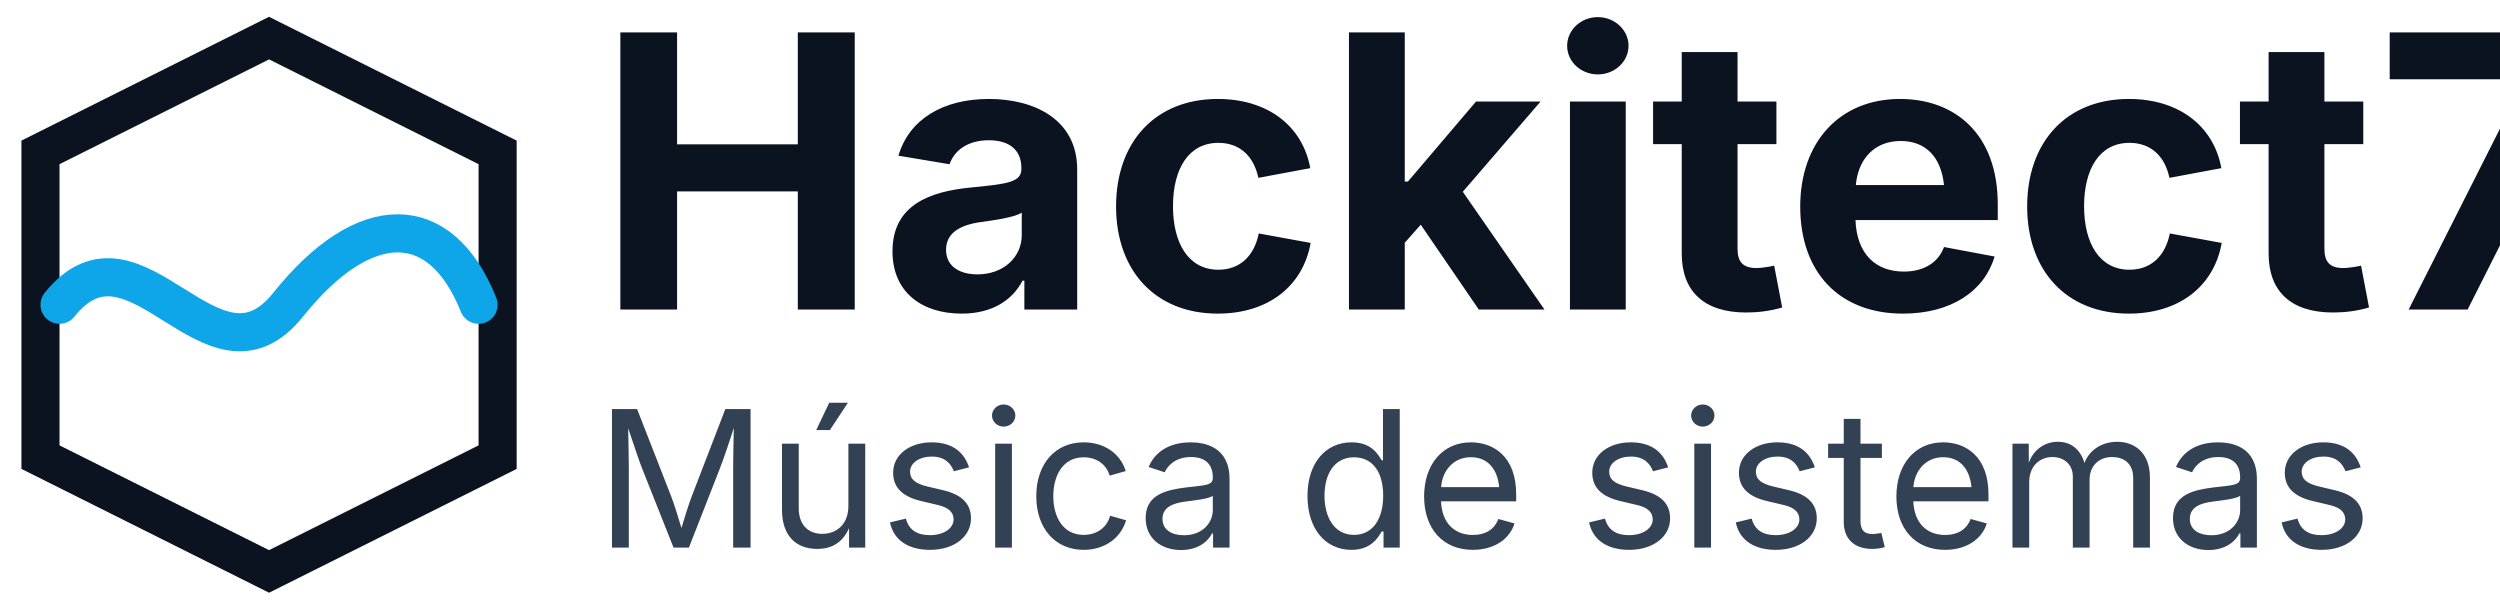
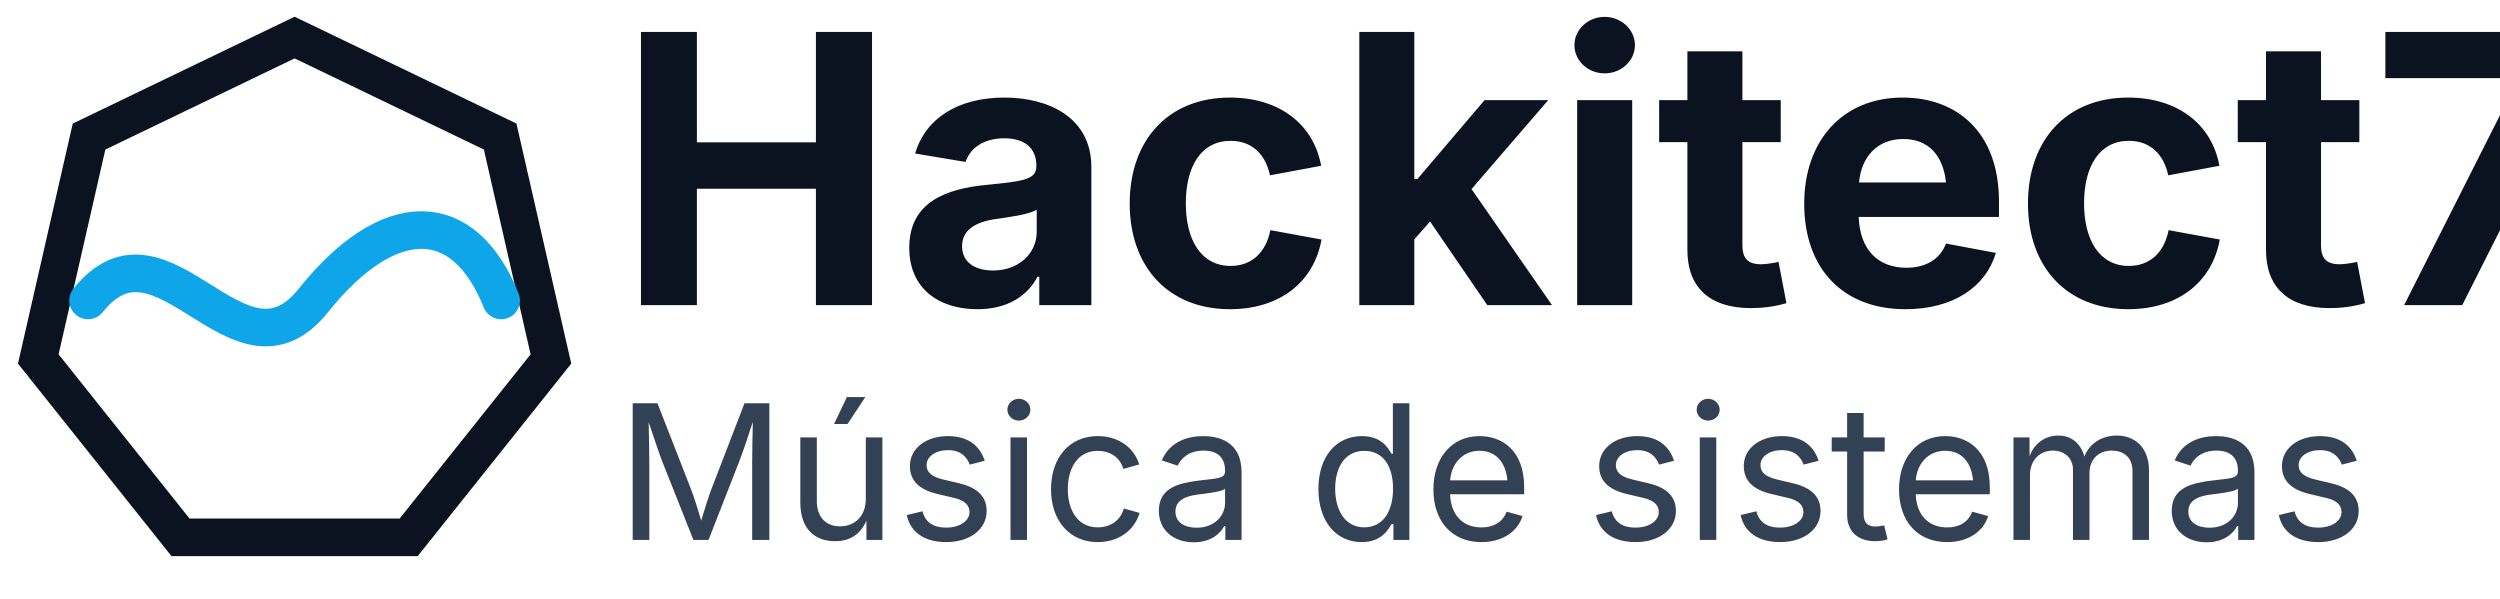
- <svg xmlns="http://www.w3.org/2000/svg" viewBox="30 24 420 102">
+ <svg xmlns="http://www.w3.org/2000/svg" viewBox="25 24 426 102">
  <defs>
    <style>
      .hex { fill: none; stroke: #0b1220; stroke-width: 4; }
      .wave { fill: none; stroke: #0ea5e9; stroke-width: 4; stroke-linecap: round; }
      .brand { font: 700 64px 'Segoe UI', 'Inter', Arial, sans-serif; fill: #0b1220; }
      .tag { font: 400 32px 'Segoe UI', 'Inter', Arial, sans-serif; fill: #334155; }
    </style>
  </defs>
  <g transform="translate(24,24) scale(1.6)">
-     <polygon class="hex" points="32,4 56,16 56,48 32,60 8,48 8,16" />
+     <polygon class="hex" points="32.000,4.000 53.891,14.542 59.298,38.231 44.149,57.227 19.851,57.227 4.702,38.231 10.109,14.542" />
    <path class="wave" d="M10,32 C18,22 26,42 34,32 S50,22 54,32" />
  </g>
  <text class="brand" x="130" y="76">Hackitect7</text>
  <text class="tag" x="130" y="116">Música de sistemas</text>
</svg>
